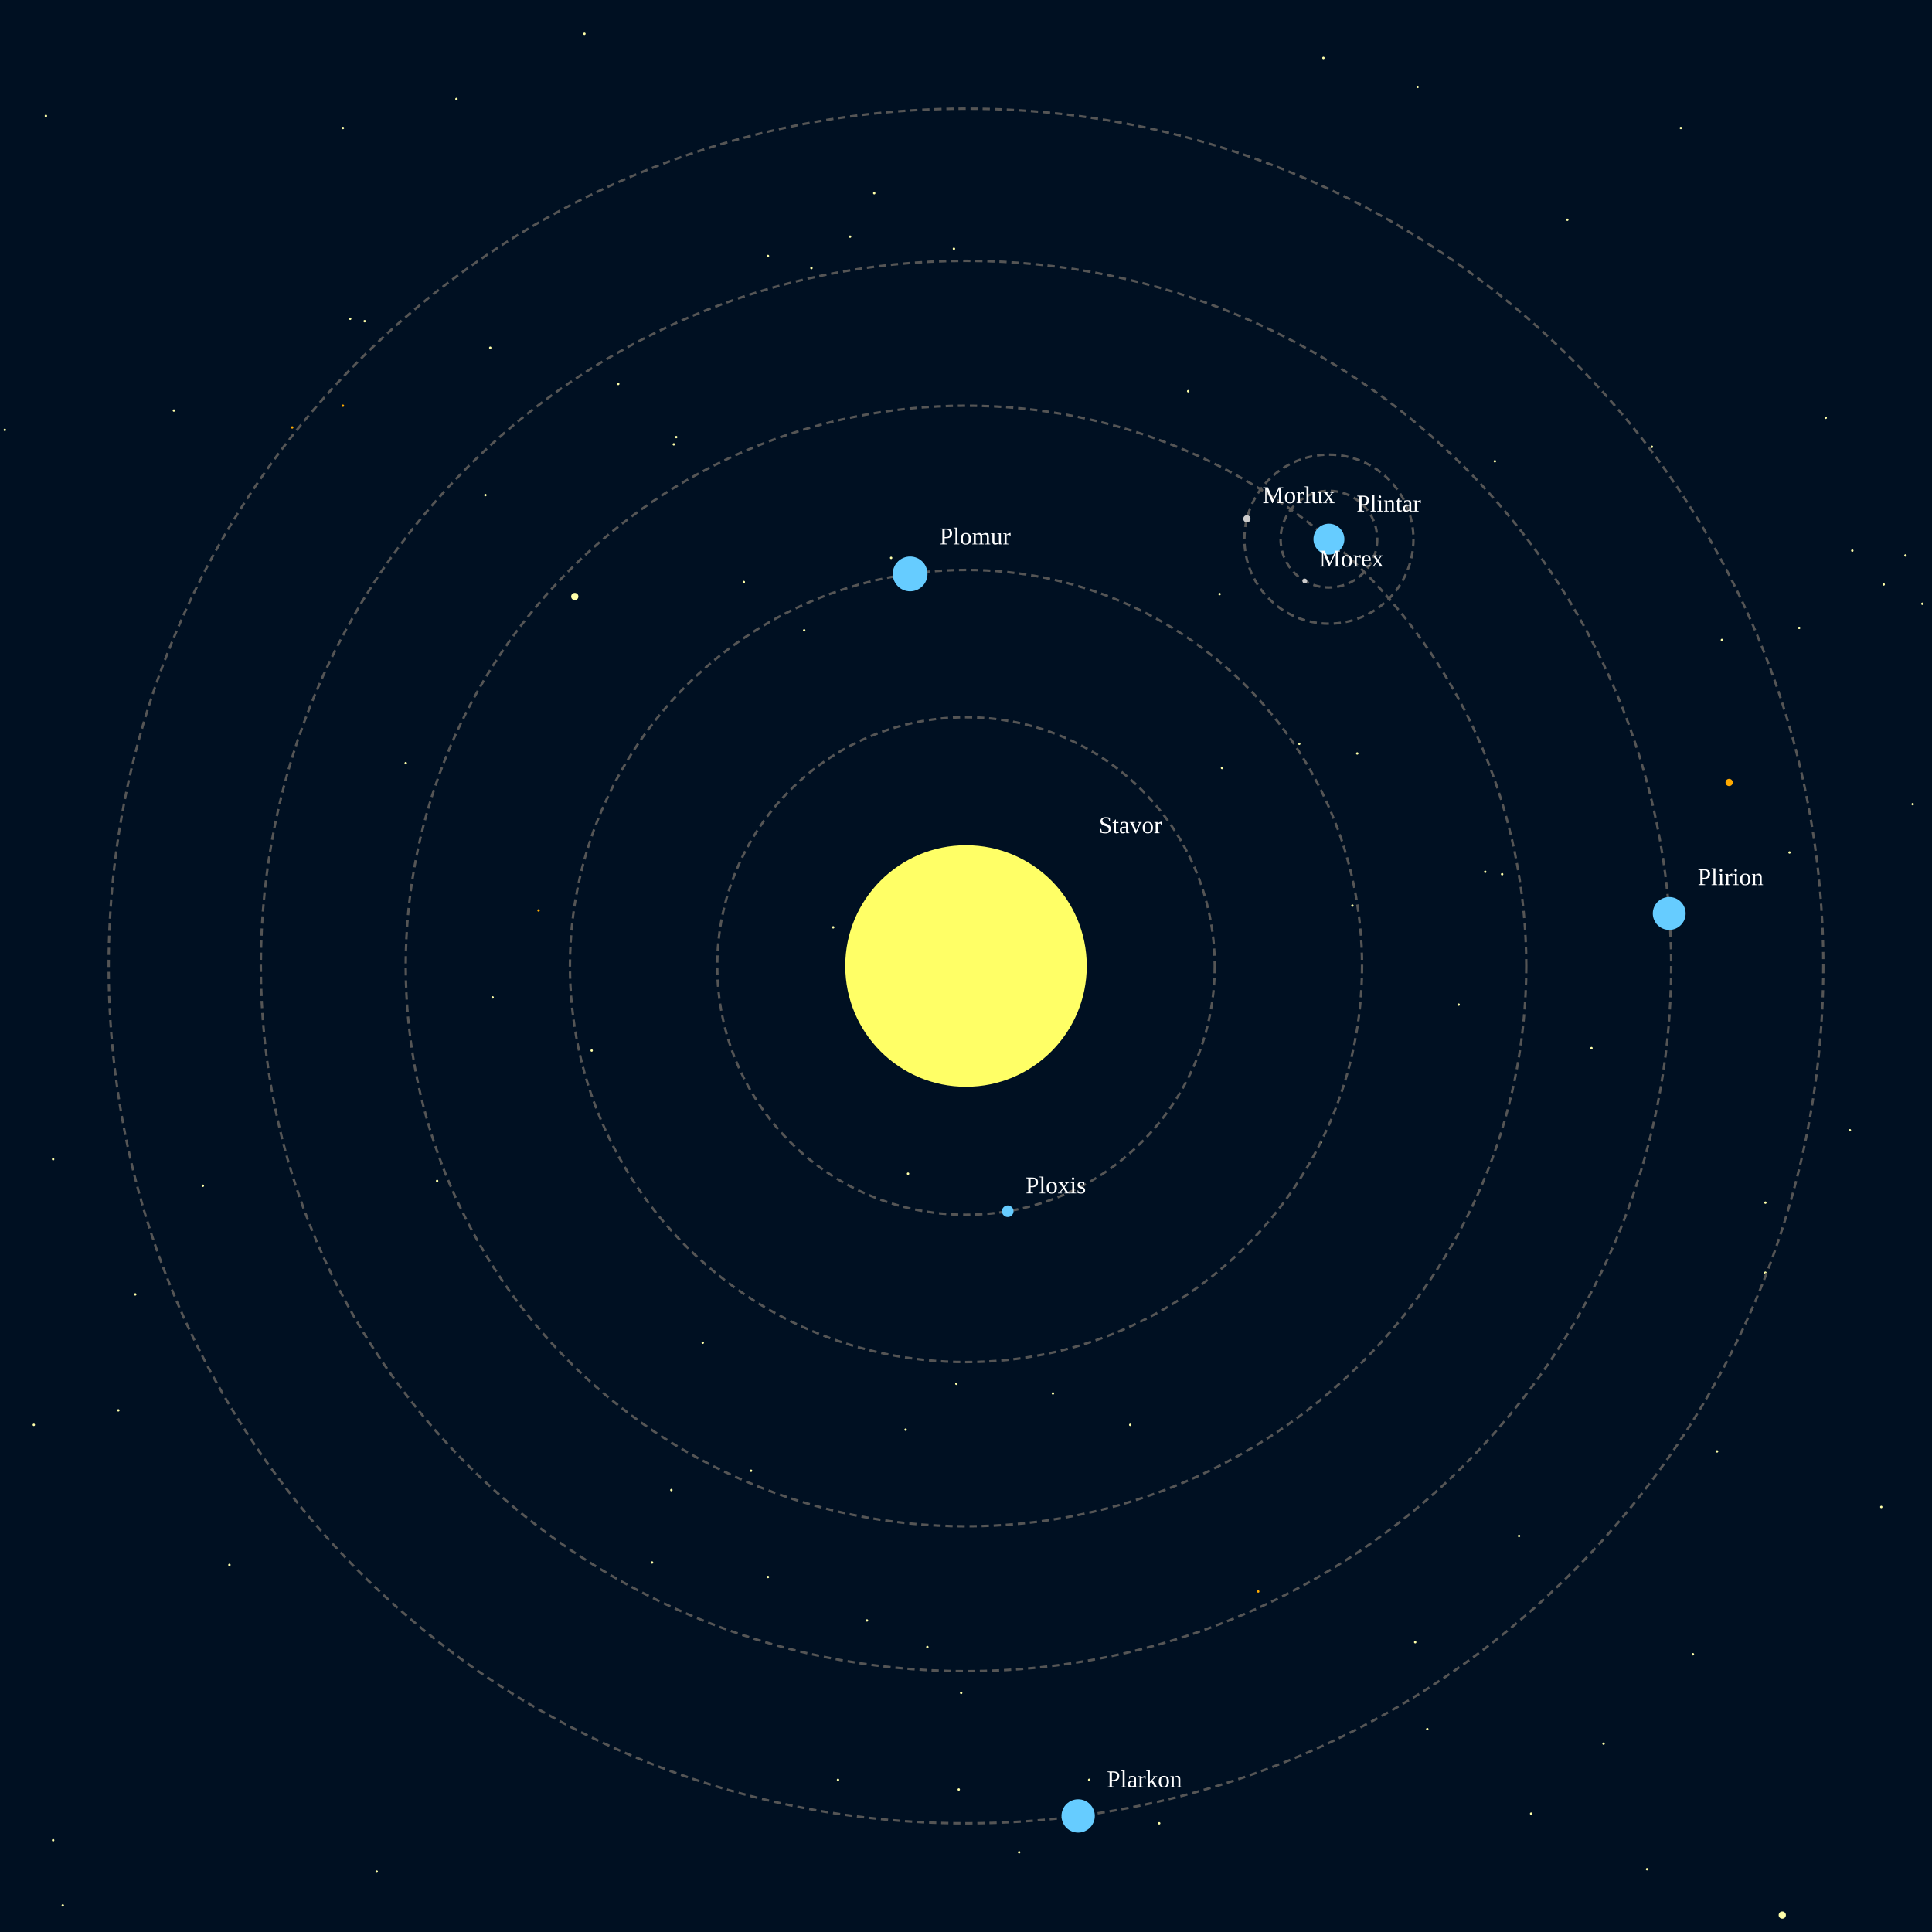
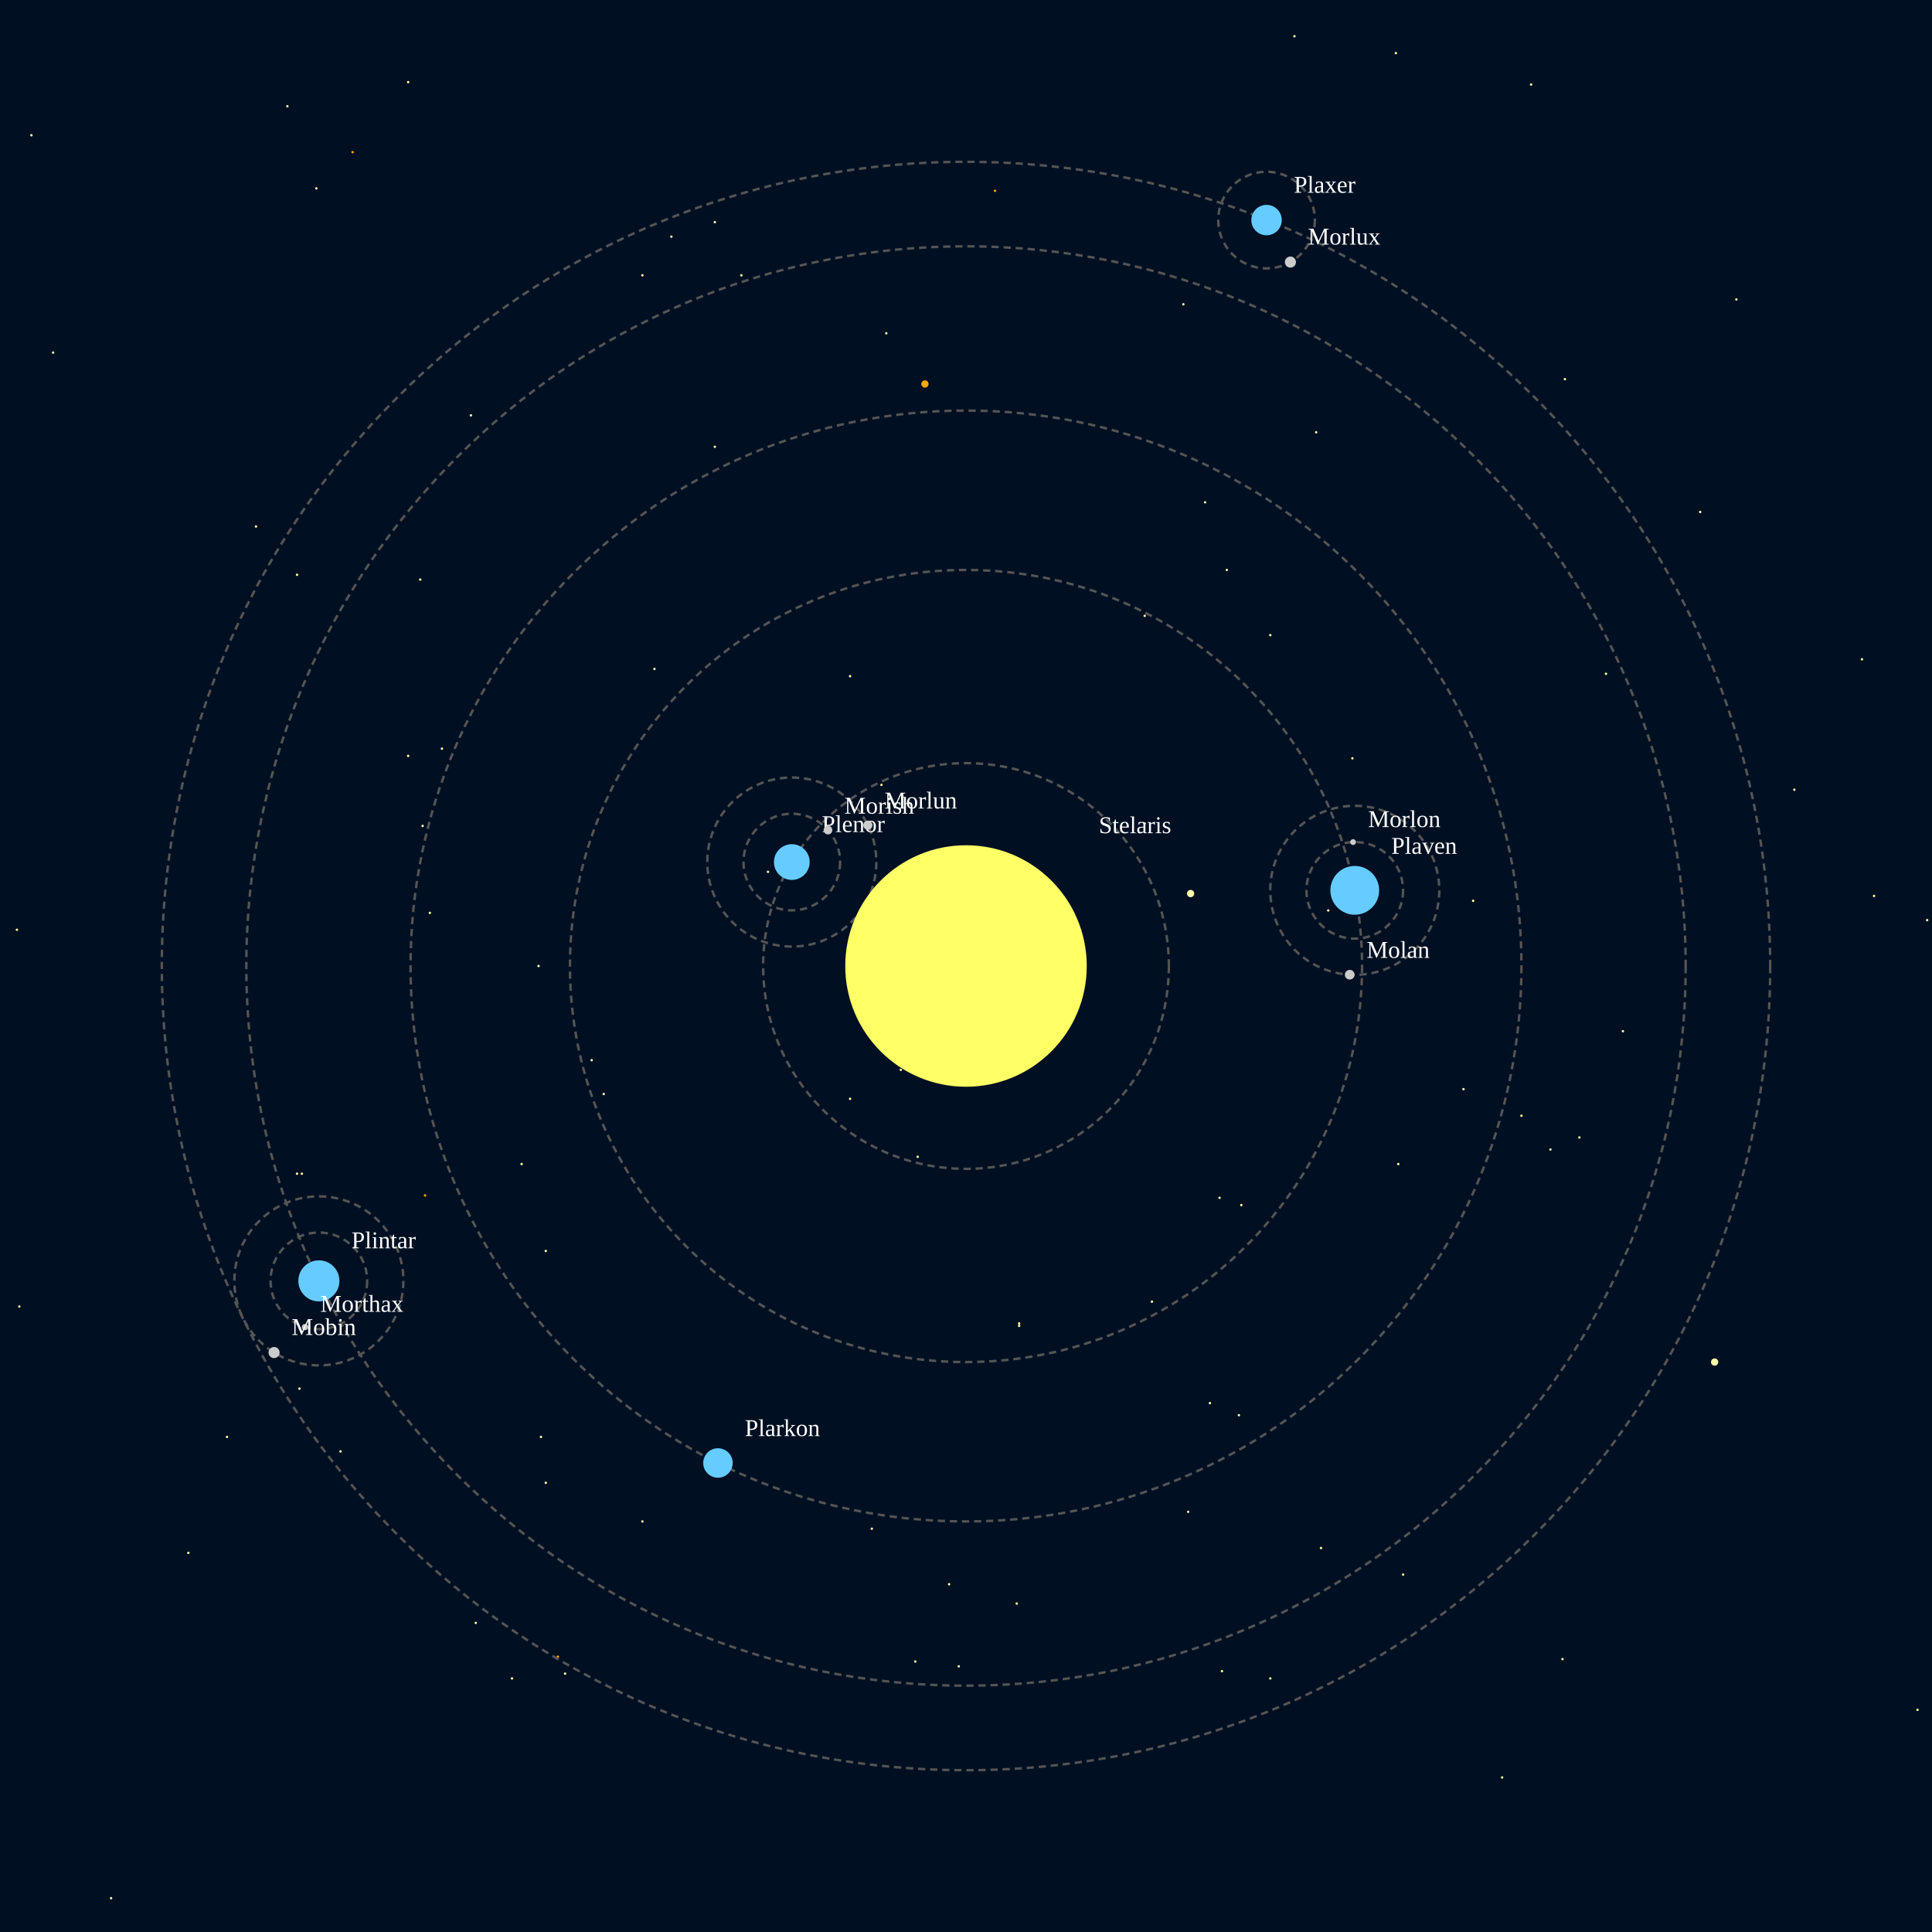
<svg xmlns="http://www.w3.org/2000/svg" width="800" height="800">
  <rect x="0" y="0" width="800" height="800" fill="#001022" />
-   <circle cx="395" cy="103" r="0.5" fill="#ffffaa" />
-   <circle cx="766" cy="468" r="0.5" fill="#ffffaa" />
-   <circle cx="318" cy="653" r="0.5" fill="#ffffaa" />
-   <circle cx="397" cy="741" r="0.5" fill="#ffffaa" />
-   <circle cx="142" cy="168" r="0.5" fill="#ffaa00" />
-   <circle cx="14" cy="590" r="0.5" fill="#ffffaa" />
-   <circle cx="384" cy="682" r="0.5" fill="#ffffaa" />
-   <circle cx="279" cy="184" r="0.5" fill="#ffffaa" />
-   <circle cx="203" cy="144" r="0.5" fill="#ffffaa" />
-   <circle cx="425" cy="362" r="0.5" fill="#ffffaa" />
-   <circle cx="242" cy="14" r="0.5" fill="#ffffaa" />
-   <circle cx="436" cy="577" r="0.5" fill="#ffffaa" />
-   <circle cx="369" cy="231" r="0.5" fill="#ffffaa" />
-   <circle cx="278" cy="617" r="0.5" fill="#ffffaa" />
-   <circle cx="385" cy="412" r="0.5" fill="#ffffaa" />
-   <circle cx="604" cy="416" r="0.5" fill="#ffffaa" />
-   <circle cx="634" cy="751" r="0.5" fill="#ffffaa" />
-   <circle cx="682" cy="774" r="0.5" fill="#ffffaa" />
-   <circle cx="738" cy="793" r="1.5" fill="#ffffaa" />
-   <circle cx="792" cy="333" r="0.5" fill="#ffffaa" />
-   <circle cx="49" cy="584" r="0.5" fill="#ffffaa" />
-   <circle cx="451" cy="737" r="0.5" fill="#ffffaa" />
-   <circle cx="713" cy="265" r="0.5" fill="#ffffaa" />
-   <circle cx="506" cy="318" r="0.5" fill="#ffffaa" />
-   <circle cx="121" cy="177" r="0.5" fill="#ffaa00" />
-   <circle cx="26" cy="789" r="0.5" fill="#ffffaa" />
-   <circle cx="362" cy="80" r="0.5" fill="#ffffaa" />
-   <circle cx="587" cy="36" r="0.5" fill="#ffffaa" />
-   <circle cx="223" cy="377" r="0.5" fill="#ffaa00" />
-   <circle cx="333" cy="261" r="0.5" fill="#ffffaa" />
-   <circle cx="22" cy="762" r="0.5" fill="#ffffaa" />
-   <circle cx="696" cy="53" r="0.5" fill="#ffffaa" />
-   <circle cx="308" cy="241" r="0.5" fill="#ffffaa" />
-   <circle cx="201" cy="205" r="0.5" fill="#ffffaa" />
-   <circle cx="615" cy="361" r="0.5" fill="#ffffaa" />
-   <circle cx="560" cy="375" r="0.5" fill="#ffffaa" />
-   <circle cx="291" cy="556" r="0.5" fill="#ffffaa" />
-   <circle cx="664" cy="722" r="0.5" fill="#ffffaa" />
-   <circle cx="336" cy="111" r="0.5" fill="#ffffaa" />
-   <circle cx="72" cy="170" r="0.5" fill="#ffffaa" />
-   <circle cx="591" cy="716" r="0.5" fill="#ffffaa" />
-   <circle cx="741" cy="353" r="0.5" fill="#ffffaa" />
-   <circle cx="492" cy="162" r="0.5" fill="#ffffaa" />
-   <circle cx="95" cy="648" r="0.5" fill="#ffffaa" />
-   <circle cx="189" cy="41" r="0.5" fill="#ffffaa" />
-   <circle cx="716" cy="324" r="1.5" fill="#ffaa00" />
-   <circle cx="745" cy="260" r="0.5" fill="#ffffaa" />
-   <circle cx="347" cy="737" r="0.5" fill="#ffffaa" />
-   <circle cx="779" cy="624" r="0.5" fill="#ffffaa" />
-   <circle cx="684" cy="185" r="0.5" fill="#ffffaa" />
-   <circle cx="245" cy="435" r="0.5" fill="#ffffaa" />
-   <circle cx="468" cy="590" r="0.5" fill="#ffffaa" />
-   <circle cx="375" cy="592" r="0.5" fill="#ffffaa" />
-   <circle cx="780" cy="242" r="0.5" fill="#ffffaa" />
-   <circle cx="767" cy="228" r="0.5" fill="#ffffaa" />
-   <circle cx="711" cy="601" r="0.5" fill="#ffffaa" />
-   <circle cx="538" cy="308" r="0.5" fill="#ffffaa" />
-   <circle cx="548" cy="24" r="0.5" fill="#ffffaa" />
-   <circle cx="156" cy="775" r="0.5" fill="#ffffaa" />
-   <circle cx="238" cy="247" r="1.5" fill="#ffffaa" />
-   <circle cx="2" cy="178" r="0.5" fill="#ffffaa" />
-   <circle cx="796" cy="250" r="0.5" fill="#ffffaa" />
-   <circle cx="280" cy="181" r="0.5" fill="#ffffaa" />
-   <circle cx="586" cy="680" r="0.5" fill="#ffffaa" />
-   <circle cx="756" cy="173" r="0.5" fill="#ffffaa" />
-   <circle cx="22" cy="480" r="0.5" fill="#ffffaa" />
-   <circle cx="398" cy="701" r="0.5" fill="#ffffaa" />
-   <circle cx="145" cy="132" r="0.5" fill="#ffffaa" />
-   <circle cx="311" cy="609" r="0.5" fill="#ffffaa" />
-   <circle cx="731" cy="527" r="0.5" fill="#ffffaa" />
-   <circle cx="629" cy="636" r="0.5" fill="#ffffaa" />
-   <circle cx="168" cy="316" r="0.5" fill="#ffffaa" />
-   <circle cx="204" cy="413" r="0.5" fill="#ffffaa" />
-   <circle cx="659" cy="434" r="0.5" fill="#ffffaa" />
-   <circle cx="19" cy="48" r="0.5" fill="#ffffaa" />
-   <circle cx="789" cy="230" r="0.5" fill="#ffffaa" />
-   <circle cx="505" cy="246" r="0.5" fill="#ffffaa" />
-   <circle cx="422" cy="767" r="0.5" fill="#ffffaa" />
-   <circle cx="56" cy="536" r="0.5" fill="#ffffaa" />
-   <circle cx="701" cy="685" r="0.5" fill="#ffffaa" />
-   <circle cx="352" cy="98" r="0.5" fill="#ffffaa" />
-   <circle cx="151" cy="133" r="0.5" fill="#ffffaa" />
-   <circle cx="562" cy="312" r="0.5" fill="#ffffaa" />
-   <circle cx="649" cy="91" r="0.5" fill="#ffffaa" />
-   <circle cx="480" cy="755" r="0.5" fill="#ffffaa" />
-   <circle cx="345" cy="384" r="0.5" fill="#ffffaa" />
-   <circle cx="359" cy="671" r="0.5" fill="#ffffaa" />
-   <circle cx="619" cy="191" r="0.5" fill="#ffffaa" />
-   <circle cx="84" cy="491" r="0.5" fill="#ffffaa" />
-   <circle cx="270" cy="647" r="0.5" fill="#ffffaa" />
-   <circle cx="181" cy="489" r="0.5" fill="#ffffaa" />
-   <circle cx="256" cy="159" r="0.5" fill="#ffffaa" />
-   <circle cx="396" cy="573" r="0.5" fill="#ffffaa" />
-   <circle cx="318" cy="106" r="0.5" fill="#ffffaa" />
-   <circle cx="142" cy="53" r="0.5" fill="#ffffaa" />
-   <circle cx="521" cy="659" r="0.5" fill="#ffaa00" />
-   <circle cx="376" cy="486" r="0.5" fill="#ffffaa" />
-   <circle cx="731" cy="498" r="0.5" fill="#ffffaa" />
-   <circle cx="547" cy="473" r="0.5" fill="#ffffaa" />
-   <circle cx="622" cy="362" r="0.5" fill="#ffffaa" />
-   <circle cx="400" cy="400" r="103.0" fill="none" stroke="#555" stroke-dasharray="3,2" />
-   <circle cx="400" cy="400" r="164.0" fill="none" stroke="#555" stroke-dasharray="3,2" />
-   <circle cx="400" cy="400" r="232.0" fill="none" stroke="#555" stroke-dasharray="3,2" />
-   <circle cx="550.28" cy="223.25" r="20.0" fill="none" stroke="#555" stroke-dasharray="3,2" />
-   <circle cx="550.28" cy="223.25" r="35.0" fill="none" stroke="#555" stroke-dasharray="3,2" />
-   <circle cx="400" cy="400" r="292.0" fill="none" stroke="#555" stroke-dasharray="3,2" />
-   <circle cx="400" cy="400" r="355.0" fill="none" stroke="#555" stroke-dasharray="3,2" />
-   <circle cx="400" cy="400" r="50" fill="#ffff66" />
-   <text x="455" y="345" font-size="10" fill="white">Stavor</text>
-   <circle cx="417.28" cy="501.54" r="2.4" fill="#66ccff" />
-   <text x="424.667" y="494.153" font-size="10" fill="white">Ploxis</text>
-   <circle cx="376.86" cy="237.64" r="7.2" fill="#66ccff" />
-   <text x="389.084" y="225.416" font-size="10" fill="white">Plomur</text>
-   <circle cx="550.28" cy="223.25" r="6.4" fill="#66ccff" />
-   <text x="561.727" y="211.803" font-size="10" fill="white">Plintar</text>
-   <circle cx="540.29" cy="240.58" r="1" fill="#cccccc" />
-   <text x="546.29" y="234.58" font-size="10" fill="white">Morex</text>
-   <circle cx="516.31" cy="214.82" r="1.5" fill="#cccccc" />
-   <text x="522.781" y="208.349" font-size="10" fill="white">Morlux</text>
-   <circle cx="691.19" cy="378.25" r="6.8" fill="#66ccff" />
-   <text x="702.955" y="366.485" font-size="10" fill="white">Plirion</text>
-   <circle cx="446.44" cy="751.95" r="6.9" fill="#66ccff" />
-   <text x="458.329" y="740.061" font-size="10" fill="white">Plarkon</text>
+   <circle cx="654" cy="471" r="0.5" fill="#ffffaa" />
+   <circle cx="197" cy="672" r="0.5" fill="#ffffaa" />
+   <circle cx="513" cy="586" r="0.5" fill="#ffffaa" />
+   <circle cx="176" cy="495" r="0.5" fill="#ffaa00" />
+   <circle cx="22" cy="146" r="0.5" fill="#ffffaa" />
+   <circle cx="719" cy="124" r="0.5" fill="#ffffaa" />
+   <circle cx="508" cy="236" r="0.5" fill="#ffffaa" />
+   <circle cx="169" cy="313" r="0.5" fill="#ffffaa" />
+   <circle cx="7" cy="385" r="0.5" fill="#ffffaa" />
+   <circle cx="422" cy="549" r="0.5" fill="#ffffaa" />
+   <circle cx="642" cy="476" r="0.5" fill="#ffffaa" />
+   <circle cx="492" cy="626" r="0.5" fill="#ffffaa" />
+   <circle cx="318" cy="361" r="0.5" fill="#ffffaa" />
+   <circle cx="123" cy="486" r="0.5" fill="#ffffaa" />
+   <circle cx="622" cy="736" r="0.5" fill="#ffffaa" />
+   <circle cx="477" cy="539" r="0.5" fill="#ffffaa" />
+   <circle cx="125" cy="486" r="0.5" fill="#ffffaa" />
+   <circle cx="226" cy="614" r="0.5" fill="#ffffaa" />
+   <circle cx="195" cy="172" r="0.5" fill="#ffffaa" />
+   <circle cx="672" cy="427" r="0.5" fill="#ffffaa" />
+   <circle cx="506" cy="692" r="0.5" fill="#ffffaa" />
+   <circle cx="743" cy="327" r="0.5" fill="#ffffaa" />
+   <circle cx="174" cy="240" r="0.5" fill="#ffffaa" />
+   <circle cx="526" cy="695" r="0.5" fill="#ffffaa" />
+   <circle cx="560" cy="314" r="0.5" fill="#ffffaa" />
+   <circle cx="499" cy="208" r="0.5" fill="#ffffaa" />
+   <circle cx="271" cy="277" r="0.5" fill="#ffffaa" />
+   <circle cx="581" cy="652" r="0.5" fill="#ffffaa" />
+   <circle cx="379" cy="688" r="0.5" fill="#ffffaa" />
+   <circle cx="490" cy="126" r="0.5" fill="#ffffaa" />
+   <circle cx="234" cy="693" r="0.5" fill="#ffffaa" />
+   <circle cx="547" cy="641" r="0.5" fill="#ffffaa" />
+   <circle cx="550" cy="377" r="0.5" fill="#ffffaa" />
+   <circle cx="380" cy="479" r="0.5" fill="#ffffaa" />
+   <circle cx="422" cy="548" r="0.5" fill="#ffffaa" />
+   <circle cx="545" cy="179" r="0.5" fill="#ffffaa" />
+   <circle cx="606" cy="451" r="0.5" fill="#ffffaa" />
+   <circle cx="514" cy="499" r="0.5" fill="#ffffaa" />
+   <circle cx="710" cy="564" r="1.5" fill="#ffffaa" />
+   <circle cx="578" cy="22" r="0.5" fill="#ffffaa" />
+   <circle cx="393" cy="656" r="0.5" fill="#ffffaa" />
+   <circle cx="474" cy="341" r="0.5" fill="#ffffaa" />
+   <circle cx="78" cy="643" r="0.5" fill="#ffffaa" />
+   <circle cx="630" cy="462" r="0.5" fill="#ffffaa" />
+   <circle cx="610" cy="373" r="0.5" fill="#ffffaa" />
+   <circle cx="146" cy="63" r="0.5" fill="#ffaa00" />
+   <circle cx="665" cy="279" r="0.5" fill="#ffffaa" />
+   <circle cx="352" cy="455" r="0.5" fill="#ffffaa" />
+   <circle cx="367" cy="138" r="0.5" fill="#ffffaa" />
+   <circle cx="634" cy="35" r="0.5" fill="#ffffaa" />
+   <circle cx="421" cy="664" r="0.5" fill="#ffffaa" />
+   <circle cx="175" cy="342" r="0.5" fill="#ffffaa" />
+   <circle cx="397" cy="690" r="0.5" fill="#ffffaa" />
+   <circle cx="94" cy="595" r="0.5" fill="#ffffaa" />
+   <circle cx="771" cy="273" r="0.5" fill="#ffffaa" />
+   <circle cx="169" cy="34" r="0.5" fill="#ffffaa" />
+   <circle cx="579" cy="482" r="0.5" fill="#ffffaa" />
+   <circle cx="231" cy="686" r="0.5" fill="#ffaa00" />
+   <circle cx="474" cy="255" r="0.5" fill="#ffffaa" />
+   <circle cx="493" cy="370" r="1.5" fill="#ffffaa" />
+   <circle cx="216" cy="482" r="0.5" fill="#ffffaa" />
+   <circle cx="13" cy="56" r="0.5" fill="#ffffaa" />
+   <circle cx="536" cy="15" r="0.5" fill="#ffffaa" />
+   <circle cx="8" cy="541" r="0.5" fill="#ffffaa" />
+   <circle cx="776" cy="371" r="0.5" fill="#ffffaa" />
+   <circle cx="412" cy="79" r="0.5" fill="#ffaa00" />
+   <circle cx="266" cy="630" r="0.5" fill="#ffffaa" />
+   <circle cx="124" cy="575" r="0.5" fill="#ffffaa" />
+   <circle cx="704" cy="212" r="0.5" fill="#ffffaa" />
+   <circle cx="119" cy="44" r="0.5" fill="#ffffaa" />
+   <circle cx="373" cy="443" r="0.5" fill="#ffffaa" />
+   <circle cx="383" cy="159" r="1.5" fill="#ffaa00" />
+   <circle cx="798" cy="381" r="0.5" fill="#ffffaa" />
+   <circle cx="123" cy="238" r="0.5" fill="#ffffaa" />
+   <circle cx="245" cy="439" r="0.5" fill="#ffffaa" />
+   <circle cx="505" cy="496" r="0.5" fill="#ffffaa" />
+   <circle cx="648" cy="157" r="0.5" fill="#ffffaa" />
+   <circle cx="250" cy="453" r="0.5" fill="#ffffaa" />
+   <circle cx="526" cy="263" r="0.5" fill="#ffffaa" />
+   <circle cx="106" cy="218" r="0.5" fill="#ffffaa" />
+   <circle cx="361" cy="633" r="0.5" fill="#ffffaa" />
+   <circle cx="224" cy="595" r="0.5" fill="#ffffaa" />
+   <circle cx="647" cy="687" r="0.5" fill="#ffffaa" />
+   <circle cx="296" cy="92" r="0.5" fill="#ffffaa" />
+   <circle cx="46" cy="786" r="0.5" fill="#ffffaa" />
+   <circle cx="141" cy="601" r="0.5" fill="#ffffaa" />
+   <circle cx="223" cy="400" r="0.5" fill="#ffffaa" />
+   <circle cx="307" cy="114" r="0.5" fill="#ffffaa" />
+   <circle cx="501" cy="581" r="0.5" fill="#ffffaa" />
+   <circle cx="266" cy="114" r="0.5" fill="#ffffaa" />
+   <circle cx="794" cy="708" r="0.5" fill="#ffffaa" />
+   <circle cx="178" cy="378" r="0.5" fill="#ffffaa" />
+   <circle cx="212" cy="695" r="0.5" fill="#ffffaa" />
+   <circle cx="183" cy="310" r="0.5" fill="#ffffaa" />
+   <circle cx="352" cy="280" r="0.5" fill="#ffffaa" />
+   <circle cx="278" cy="98" r="0.5" fill="#ffffaa" />
+   <circle cx="365" cy="325" r="0.5" fill="#ffffaa" />
+   <circle cx="131" cy="78" r="0.5" fill="#ffffaa" />
+   <circle cx="226" cy="518" r="0.5" fill="#ffffaa" />
+   <circle cx="296" cy="185" r="0.5" fill="#ffffaa" />
+   <circle cx="400" cy="400" r="84.0" fill="none" stroke="#555" stroke-dasharray="3,2" class="orbit-path" data-body-name="Plenor" data-parent-name="Stelaris" />
+   <circle cx="327.87" cy="356.96" r="20.0" fill="none" stroke="#555" stroke-dasharray="3,2" class="orbit-path" data-body-name="Morish" data-parent-name="Plenor" />
+   <circle cx="327.87" cy="356.96" r="35.0" fill="none" stroke="#555" stroke-dasharray="3,2" class="orbit-path" data-body-name="Morlun" data-parent-name="Plenor" />
+   <circle cx="400" cy="400" r="164.0" fill="none" stroke="#555" stroke-dasharray="3,2" class="orbit-path" data-body-name="Plaven" data-parent-name="Stelaris" />
+   <circle cx="560.98" cy="368.67" r="20.0" fill="none" stroke="#555" stroke-dasharray="3,2" class="orbit-path" data-body-name="Morlon" data-parent-name="Plaven" />
+   <circle cx="560.98" cy="368.67" r="35.0" fill="none" stroke="#555" stroke-dasharray="3,2" class="orbit-path" data-body-name="Molan" data-parent-name="Plaven" />
+   <circle cx="400" cy="400" r="230.0" fill="none" stroke="#555" stroke-dasharray="3,2" class="orbit-path" data-body-name="Plarkon" data-parent-name="Stelaris" />
+   <circle cx="400" cy="400" r="298.0" fill="none" stroke="#555" stroke-dasharray="3,2" class="orbit-path" data-body-name="Plintar" data-parent-name="Stelaris" />
+   <circle cx="132.04" cy="530.38" r="20.0" fill="none" stroke="#555" stroke-dasharray="3,2" class="orbit-path" data-body-name="Morthax" data-parent-name="Plintar" />
+   <circle cx="132.04" cy="530.38" r="35.0" fill="none" stroke="#555" stroke-dasharray="3,2" class="orbit-path" data-body-name="Mobin" data-parent-name="Plintar" />
+   <circle cx="400" cy="400" r="333.0" fill="none" stroke="#555" stroke-dasharray="3,2" class="orbit-path" data-body-name="Plaxer" data-parent-name="Stelaris" />
+   <circle cx="524.45" cy="91.13" r="20.0" fill="none" stroke="#555" stroke-dasharray="3,2" class="orbit-path" data-body-name="Morlux" data-parent-name="Plaxer" />
+   <circle cx="400" cy="400" r="50" fill="#ffff66" data-name="Stelaris" data-type="star" data-radius="61671339" data-mass="1.8520388708054277e+27" data-dilation="1.0" data-parent="" data-parent-x="0" data-parent-y="0" data-orbit-radius="0" data-initial-angle="0" data-orbital-period="0" class="celestial-body" />
+   <text x="455" y="345" font-size="10" fill="white">Stelaris</text>
+   <circle cx="327.87" cy="356.96" r="7.4" fill="#66ccff" data-name="Plenor" data-type="planet" data-radius="2541696" data-mass="3.943132469561524e+23" data-dilation="0.8304964205782878" data-parent="Stelaris" data-parent-x="400" data-parent-y="400" data-orbit-radius="84.0" data-initial-angle="-2.6036" data-orbital-period="21.77" class="celestial-body" />
+   <text x="340.288" y="344.542" font-size="10" fill="white">Plenor</text>
+   <circle cx="342.85" cy="343.71" r="1.8" fill="#cccccc" data-name="Morish" data-type="moon" data-radius="613369" data-mass="2.9839442647343154e+21" data-dilation="0.995123265111055" data-parent="Plenor" data-parent-x="327.87" data-parent-y="356.96" data-orbit-radius="20.0" data-initial-angle="-0.7242" data-orbital-period="2.53" class="celestial-body" />
+   <text x="349.64" y="336.92" font-size="10" fill="white">Morish</text>
+   <circle cx="359.36" cy="341.69" r="1.9" fill="#cccccc" data-name="Morlun" data-type="moon" data-radius="656648" data-mass="5.083217042294705e+21" data-dilation="0.992228643295901" data-parent="Plenor" data-parent-x="327.87" data-parent-y="356.96" data-orbit-radius="35.0" data-initial-angle="-0.4515" data-orbital-period="5.86" class="celestial-body" />
+   <text x="366.277" y="334.773" font-size="10" fill="white">Morlun</text>
+   <circle cx="560.98" cy="368.67" r="10.1" fill="#66ccff" data-name="Plaven" data-type="planet" data-radius="3468427" data-mass="7.651772364154464e+23" data-dilation="0.7475129718025846" data-parent="Stelaris" data-parent-x="400" data-parent-y="400" data-orbit-radius="164.0" data-initial-angle="-0.1922" data-orbital-period="59.4" class="celestial-body" />
+   <text x="576.103" y="353.547" font-size="10" fill="white">Plaven</text>
+   <circle cx="560.28" cy="348.69" r="1.2" fill="#cccccc" data-name="Morlon" data-type="moon" data-radius="418154" data-mass="1.240985801427659e+21" data-dilation="0.9970278108820134" data-parent="Plaven" data-parent-x="560.98" data-parent-y="368.67" data-orbit-radius="19.99" data-initial-angle="-1.6058" data-orbital-period="2.53" class="celestial-body" />
+   <text x="566.5" y="342.47" font-size="10" fill="white">Morlon</text>
+   <circle cx="558.89" cy="403.61" r="2.0" fill="#cccccc" data-name="Molan" data-type="moon" data-radius="680269" data-mass="4.079913544217527e+21" data-dilation="0.9939844059958122" data-parent="Plaven" data-parent-x="560.98" data-parent-y="368.67" data-orbit-radius="35.0" data-initial-angle="1.6305" data-orbital-period="5.86" class="celestial-body" />
+   <text x="565.875" y="396.625" font-size="10" fill="white">Molan</text>
+   <circle cx="297.29" cy="605.79" r="6.1" fill="#66ccff" data-name="Plarkon" data-type="planet" data-radius="2105023" data-mass="1.8910565108958357e+23" data-dilation="0.9057202302648589" data-parent="Stelaris" data-parent-x="400" data-parent-y="400" data-orbit-radius="230.0" data-initial-angle="2.0337" data-orbital-period="98.66" class="celestial-body" />
+   <text x="308.434" y="594.646" font-size="10" fill="white">Plarkon</text>
+   <circle cx="132.04" cy="530.38" r="8.5" fill="#66ccff" data-name="Plintar" data-type="planet" data-radius="2911475" data-mass="4.876336659697569e+23" data-dilation="0.8154914935169999" data-parent="Stelaris" data-parent-x="400" data-parent-y="400" data-orbit-radius="298.0" data-initial-angle="2.6888" data-orbital-period="145.5" class="celestial-body" />
+   <text x="145.538" y="516.882" font-size="10" fill="white">Plintar</text>
+   <circle cx="126.26" cy="549.53" r="1.3" fill="#cccccc" data-name="Morthax" data-type="moon" data-radius="461967" data-mass="1.0373877244178684e+21" data-dilation="0.9977518846145067" data-parent="Plintar" data-parent-x="132.04" data-parent-y="530.38" data-orbit-radius="20.0" data-initial-angle="1.8639" data-orbital-period="2.53" class="celestial-body" />
+   <text x="132.608" y="543.182" font-size="10" fill="white">Morthax</text>
+   <circle cx="113.49" cy="560.06" r="2.3" fill="#cccccc" data-name="Mobin" data-type="moon" data-radius="776682" data-mass="5.864066994231637e+21" data-dilation="0.9924211285617096" data-parent="Plintar" data-parent-x="132.04" data-parent-y="530.38" data-orbit-radius="35.0" data-initial-angle="2.1294" data-orbital-period="5.86" class="celestial-body" />
+   <text x="120.757" y="552.793" font-size="10" fill="white">Mobin</text>
+   <circle cx="524.45" cy="91.13" r="6.3" fill="#66ccff" data-name="Plaxer" data-type="planet" data-radius="2164411" data-mass="1.5455742095719466e+23" data-dilation="0.9258417401835521" data-parent="Stelaris" data-parent-x="400" data-parent-y="400" data-orbit-radius="333.0" data-initial-angle="-1.1878" data-orbital-period="171.87" class="celestial-body" />
+   <text x="535.767" y="79.813" font-size="10" fill="white">Plaxer</text>
+   <circle cx="534.33" cy="108.52" r="2.3" fill="#cccccc" data-name="Morlux" data-type="moon" data-radius="771310" data-mass="6.640848108486184e+21" data-dilation="0.9913527826459334" data-parent="Plaxer" data-parent-x="524.45" data-parent-y="91.13" data-orbit-radius="20.0" data-initial-angle="1.0541" data-orbital-period="2.53" class="celestial-body" />
+   <text x="541.581" y="101.269" font-size="10" fill="white">Morlux</text>
</svg>
